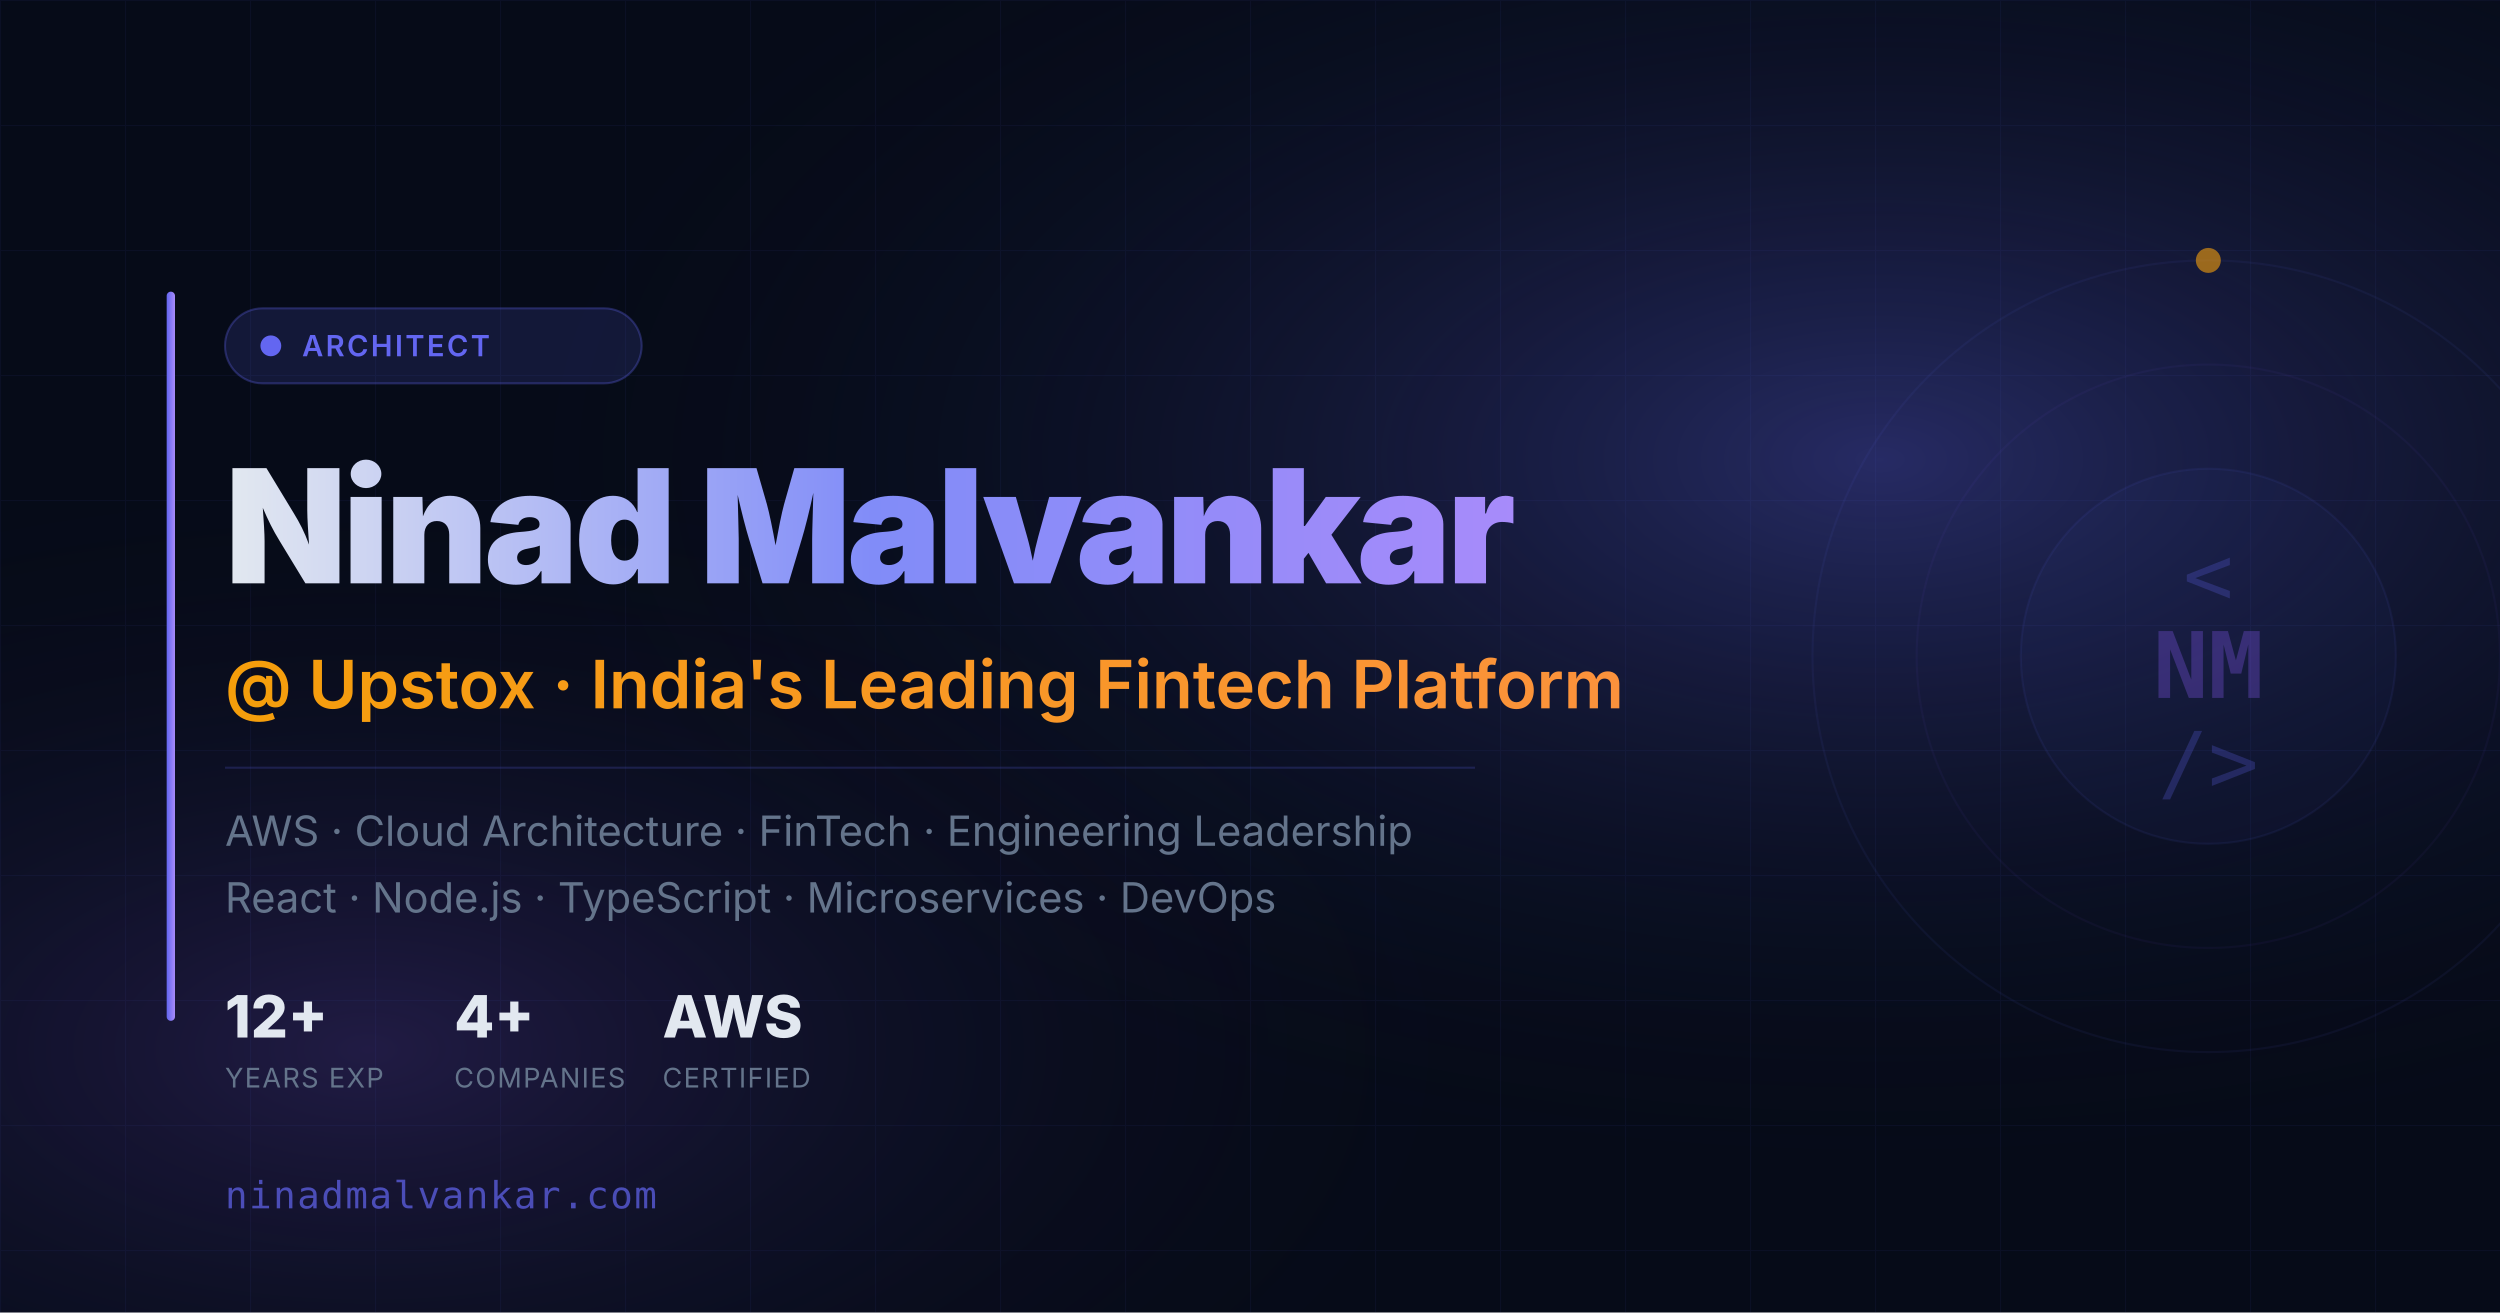
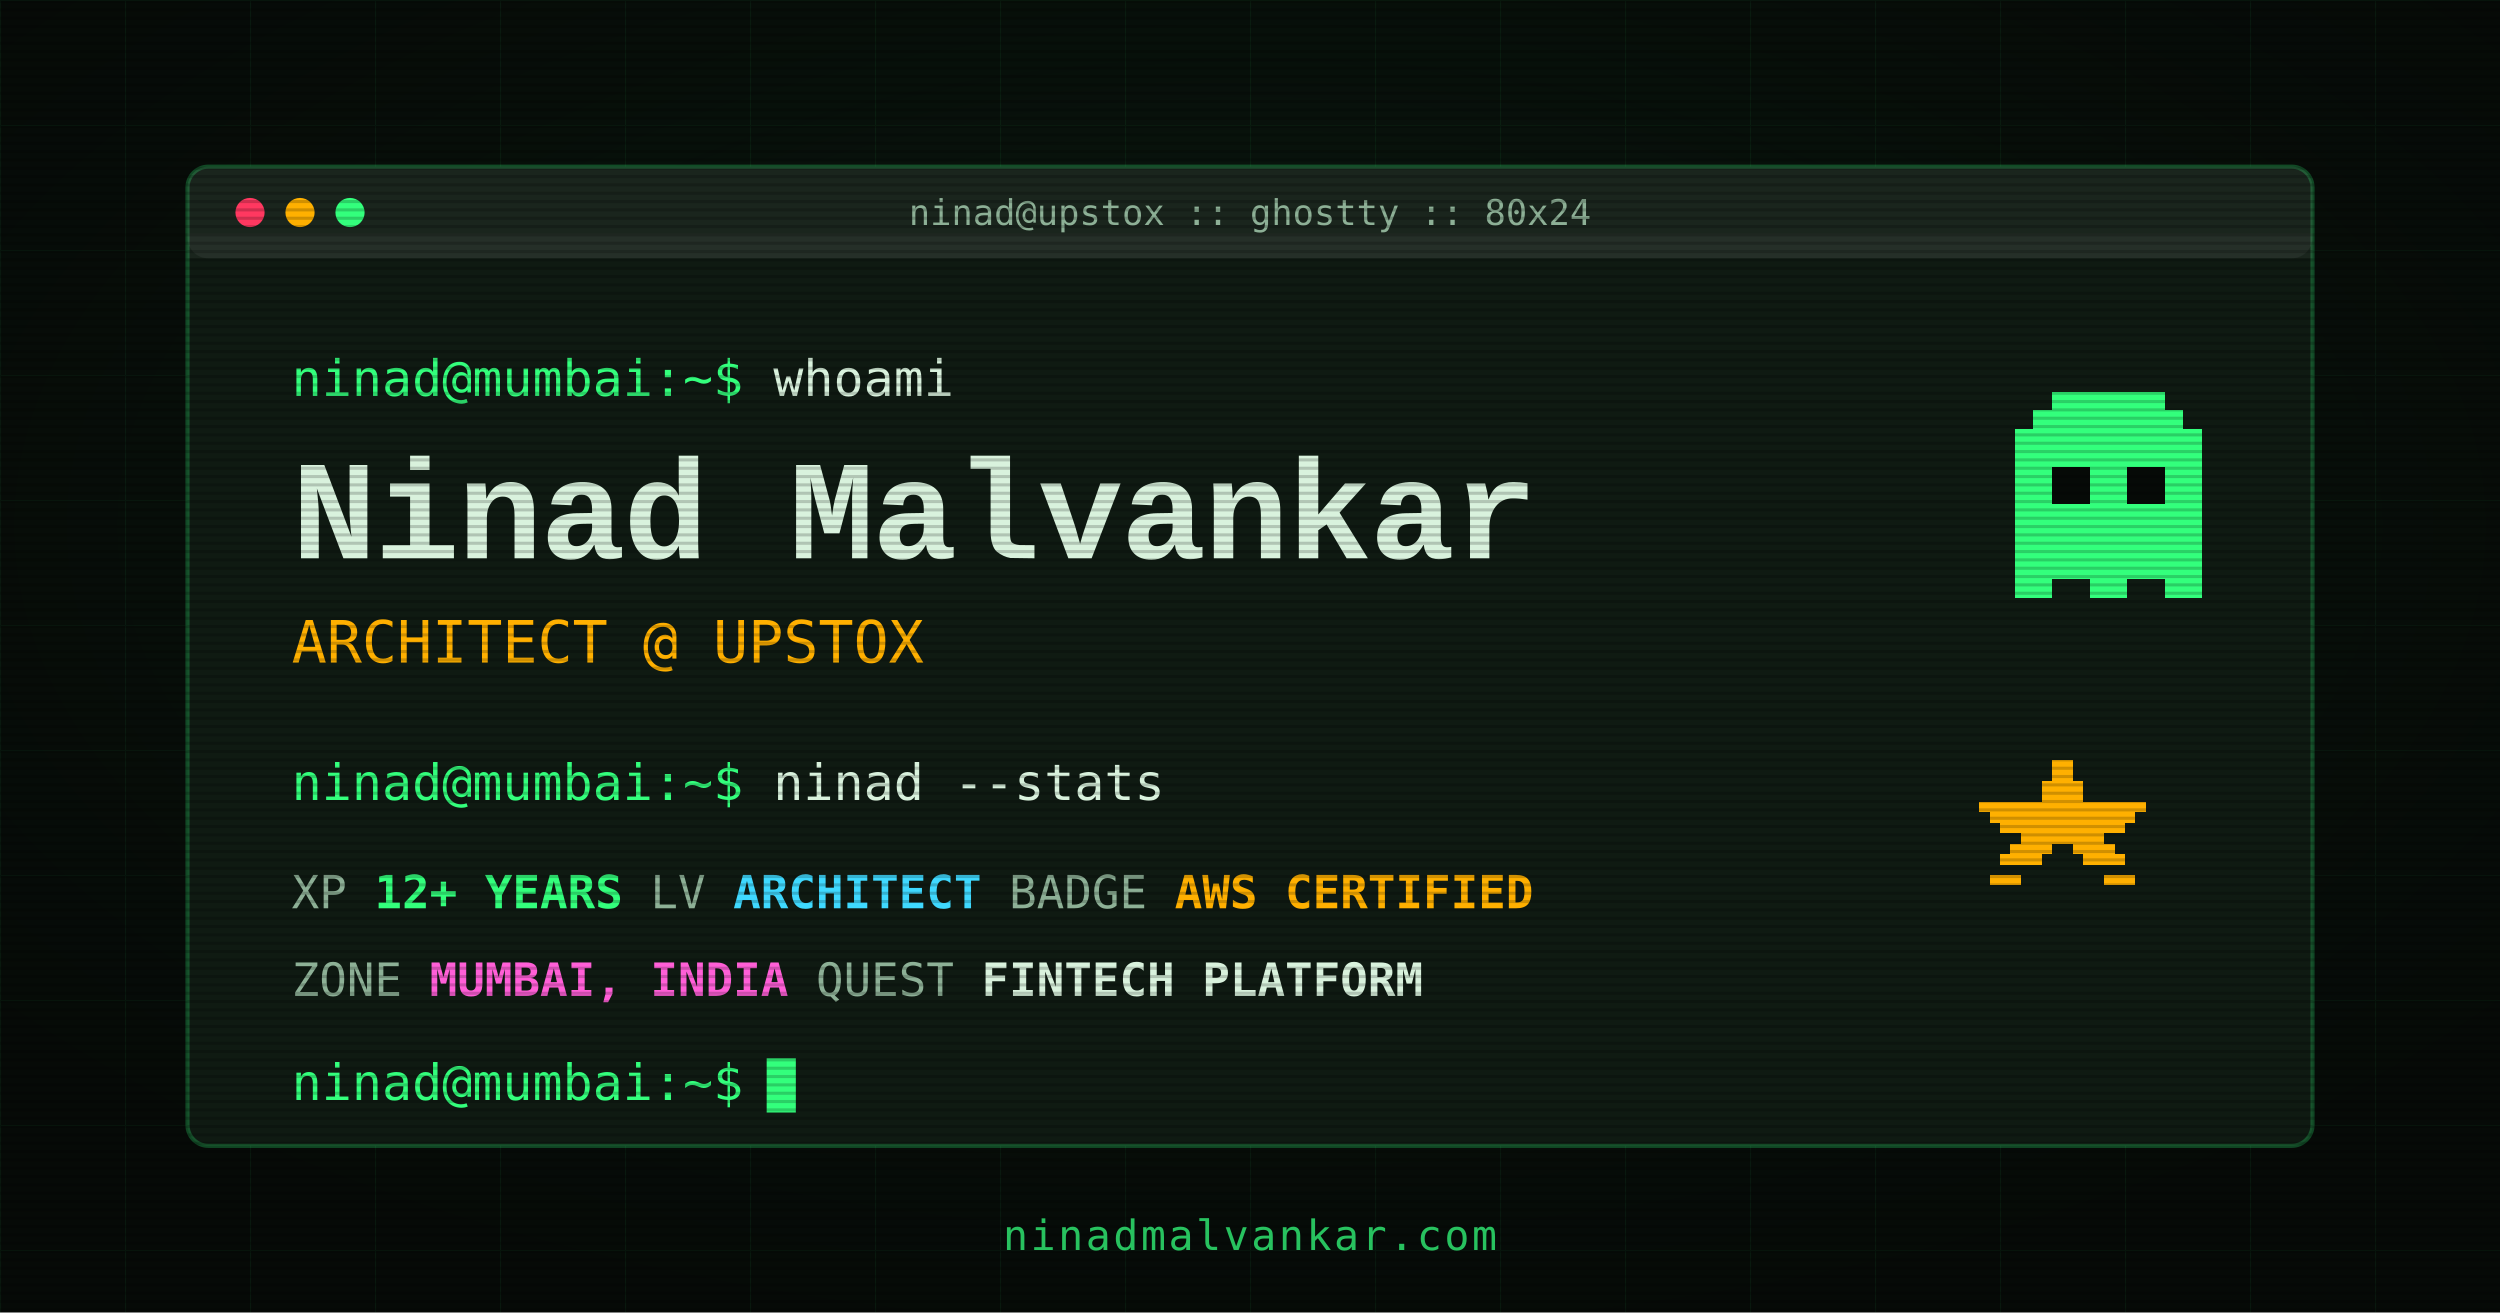
<svg xmlns="http://www.w3.org/2000/svg" width="1200" height="630" viewBox="0 0 1200 630">
  <defs>
-     <radialGradient id="bg1" cx="75%" cy="35%" r="55%">
-       <stop offset="0%" stop-color="#6366f1" stop-opacity="0.35" />
-       <stop offset="100%" stop-color="#060b18" stop-opacity="0" />
+     <pattern id="scan" width="4" height="4" patternUnits="userSpaceOnUse">
+       <rect width="4" height="1.5" fill="rgba(0,0,0,0.18)" />
+     </pattern>
+     <pattern id="grid" width="60" height="60" patternUnits="userSpaceOnUse">
+       <path d="M 60 0 L 0 0 0 60" fill="none" stroke="rgba(51,255,124,0.06)" stroke-width="1" />
+     </pattern>
+     <radialGradient id="glow" cx="50%" cy="40%" r="70%">
+       <stop offset="0%" stop-color="#33ff7c" stop-opacity="0.10" />
+       <stop offset="100%" stop-color="#060a07" stop-opacity="0" />
    </radialGradient>
-     <radialGradient id="bg2" cx="15%" cy="80%" r="45%">
-       <stop offset="0%" stop-color="#8b5cf6" stop-opacity="0.2" />
-       <stop offset="100%" stop-color="#060b18" stop-opacity="0" />
-     </radialGradient>
-     <linearGradient id="nameGrad" x1="0%" y1="0%" x2="100%" y2="0%">
-       <stop offset="0%" stop-color="#e2e8f0" />
-       <stop offset="50%" stop-color="#818cf8" />
-       <stop offset="100%" stop-color="#a78bfa" />
-     </linearGradient>
-     <linearGradient id="roleGrad" x1="0%" y1="0%" x2="100%" y2="0%">
-       <stop offset="0%" stop-color="#f59e0b" />
-       <stop offset="100%" stop-color="#fb923c" />
-     </linearGradient>
-     <linearGradient id="barGrad" x1="0%" y1="0%" x2="100%" y2="0%">
-       <stop offset="0%" stop-color="#6366f1" />
-       <stop offset="100%" stop-color="#a78bfa" />
-     </linearGradient>
-     <pattern id="grid" width="60" height="60" patternUnits="userSpaceOnUse">
-       <path d="M 60 0 L 0 0 0 60" fill="none" stroke="rgba(99,102,241,0.06)" stroke-width="1" />
-     </pattern>
  </defs>
-   <rect width="1200" height="630" fill="#060b18" />
-   <rect width="1200" height="630" fill="url(#bg1)" />
-   <rect width="1200" height="630" fill="url(#bg2)" />
+   <rect width="1200" height="630" fill="#060a07" />
  <rect width="1200" height="630" fill="url(#grid)" />
-   <rect x="80" y="140" width="4" height="350" rx="2" fill="url(#barGrad)" />
-   <rect x="108" y="148" width="200" height="36" rx="18" fill="rgba(99,102,241,0.15)" stroke="rgba(99,102,241,0.3)" stroke-width="1" />
-   <circle cx="130" cy="166" r="5" fill="#6366f1" />
-   <text x="145" y="171" font-family="Inter,-apple-system,sans-serif" font-size="14" font-weight="600" fill="#6366f1" letter-spacing="0.08em">ARCHITECT</text>
-   <text x="108" y="280" font-family="Inter,-apple-system,sans-serif" font-size="76" font-weight="900" letter-spacing="-2" fill="url(#nameGrad)">Ninad Malvankar</text>
-   <text x="108" y="340" font-family="Inter,-apple-system,sans-serif" font-size="32" font-weight="600" fill="url(#roleGrad)">@ Upstox · India's Leading Fintech Platform</text>
-   <rect x="108" y="368" width="600" height="1" fill="rgba(99,102,241,0.2)" />
-   <text x="108" y="406" font-family="Inter,-apple-system,sans-serif" font-size="20" fill="#64748b">AWS · Cloud Architecture · FinTech · Engineering Leadership</text>
-   <text x="108" y="438" font-family="Inter,-apple-system,sans-serif" font-size="20" fill="#64748b">React · Node.js · TypeScript · Microservices · DevOps</text>
-   <text x="108" y="498" font-family="Inter,-apple-system,sans-serif" font-size="28" font-weight="800" fill="#e2e8f0">12+</text>
-   <text x="108" y="522" font-family="Inter,-apple-system,sans-serif" font-size="13" fill="#64748b" letter-spacing="0.05em">YEARS EXP</text>
-   <text x="218" y="498" font-family="Inter,-apple-system,sans-serif" font-size="28" font-weight="800" fill="#e2e8f0">4+</text>
-   <text x="218" y="522" font-family="Inter,-apple-system,sans-serif" font-size="13" fill="#64748b" letter-spacing="0.05em">COMPANIES</text>
-   <text x="318" y="498" font-family="Inter,-apple-system,sans-serif" font-size="28" font-weight="800" fill="#e2e8f0">AWS</text>
-   <text x="318" y="522" font-family="Inter,-apple-system,sans-serif" font-size="13" fill="#64748b" letter-spacing="0.05em">CERTIFIED</text>
-   <text x="108" y="580" font-family="'JetBrains Mono',monospace,sans-serif" font-size="18" fill="rgba(99,102,241,0.7)" letter-spacing="0.04em">ninadmalvankar.com</text>
-   <circle cx="1060" cy="315" r="190" fill="none" stroke="rgba(99,102,241,0.07)" stroke-width="1" />
-   <circle cx="1060" cy="315" r="140" fill="none" stroke="rgba(139,92,246,0.05)" stroke-width="1" />
-   <circle cx="1060" cy="315" r="90" fill="rgba(99,102,241,0.04)" stroke="rgba(99,102,241,0.08)" stroke-width="1" />
-   <text x="1060" y="290" text-anchor="middle" font-family="'JetBrains Mono',monospace,sans-serif" font-size="40" fill="rgba(99,102,241,0.25)">&lt;</text>
-   <text x="1060" y="335" text-anchor="middle" font-family="'JetBrains Mono',monospace,sans-serif" font-size="44" font-weight="700" fill="rgba(139,92,246,0.3)">NM</text>
-   <text x="1060" y="380" text-anchor="middle" font-family="'JetBrains Mono',monospace,sans-serif" font-size="40" fill="rgba(99,102,241,0.25)">/&gt;</text>
-   <circle cx="1060" cy="125" r="6" fill="#f59e0b" opacity="0.6" />
+   <rect width="1200" height="630" fill="url(#glow)" />
+   <rect x="90" y="80" width="1020" height="470" rx="10" fill="#0f1a12" stroke="rgba(51,255,124,0.25)" stroke-width="2" />
+   <rect x="90" y="80" width="1020" height="44" rx="10" fill="rgba(255,255,255,0.05)" />
+   <rect x="90" y="112" width="1020" height="12" fill="rgba(255,255,255,0.05)" />
+   <circle cx="120" cy="102" r="7" fill="#ff3860" />
+   <circle cx="144" cy="102" r="7" fill="#ffb000" />
+   <circle cx="168" cy="102" r="7" fill="#33ff7c" />
+   <text x="600" y="108" text-anchor="middle" font-family="'JetBrains Mono',monospace" font-size="17" fill="#8db096">ninad@upstox :: ghostty :: 80x24</text>
+   <text x="140" y="190" font-family="'JetBrains Mono',monospace" font-size="24" fill="#33ff7c">ninad@mumbai:~$ <tspan fill="#d9f2dd">whoami</tspan>
+   </text>
+   <text x="140" y="268" font-family="'Courier New',monospace" font-size="68" font-weight="700" fill="#d9f2dd" letter-spacing="-1">Ninad Malvankar</text>
+   <text x="140" y="318" font-family="'JetBrains Mono',monospace" font-size="28" fill="#ffb000">ARCHITECT @ UPSTOX</text>
+   <text x="140" y="384" font-family="'JetBrains Mono',monospace" font-size="24" fill="#33ff7c">ninad@mumbai:~$ <tspan fill="#d9f2dd">ninad --stats</tspan>
+   </text>
+   <text x="140" y="436" font-family="'JetBrains Mono',monospace" font-size="22" fill="#8db096">XP <tspan fill="#33ff7c" font-weight="700">12+ YEARS</tspan>   LV <tspan fill="#3fd9ff" font-weight="700">ARCHITECT</tspan>   BADGE <tspan fill="#ffb000" font-weight="700">AWS CERTIFIED</tspan>
+   </text>
+   <text x="140" y="478" font-family="'JetBrains Mono',monospace" font-size="22" fill="#8db096">ZONE <tspan fill="#ff5fd7" font-weight="700">MUMBAI, INDIA</tspan>   QUEST <tspan fill="#d9f2dd" font-weight="700">FINTECH PLATFORM</tspan>
+   </text>
+   <text x="140" y="528" font-family="'JetBrains Mono',monospace" font-size="24" fill="#33ff7c">ninad@mumbai:~$</text>
+   <rect x="368" y="508" width="14" height="26" fill="#33ff7c" />
+   <g transform="translate(940,170) scale(9)" shape-rendering="crispEdges">
+     <g fill="#33ff7c">
+       <rect x="5" y="2" width="6" height="1" />
+       <rect x="4" y="3" width="8" height="1" />
+       <rect x="3" y="4" width="10" height="8" />
+       <rect x="3" y="12" width="2" height="1" />
+       <rect x="7" y="12" width="2" height="1" />
+       <rect x="11" y="12" width="2" height="1" />
+     </g>
+     <rect x="5" y="6" width="2" height="2" fill="#060a07" />
+     <rect x="9" y="6" width="2" height="2" fill="#060a07" />
+   </g>
+   <g transform="translate(950,360) scale(5)" shape-rendering="crispEdges" fill="#ffb000">
+     <rect x="7" y="1" width="2" height="2" />
+     <rect x="6" y="3" width="4" height="2" />
+     <rect x="0" y="5" width="16" height="1" />
+     <rect x="1" y="6" width="14" height="1" />
+     <rect x="2" y="7" width="12" height="1" />
+     <rect x="4" y="8" width="8" height="1" />
+     <rect x="3" y="9" width="4" height="1" />
+     <rect x="9" y="9" width="4" height="1" />
+     <rect x="2" y="10" width="4" height="1" />
+     <rect x="10" y="10" width="4" height="1" />
+     <rect x="1" y="12" width="3" height="1" />
+     <rect x="12" y="12" width="3" height="1" />
+   </g>
+   <rect width="1200" height="630" fill="url(#scan)" />
+   <text x="600" y="600" text-anchor="middle" font-family="'JetBrains Mono',monospace" font-size="20" fill="rgba(51,255,124,0.75)" letter-spacing="0.06em">ninadmalvankar.com</text>
</svg>
